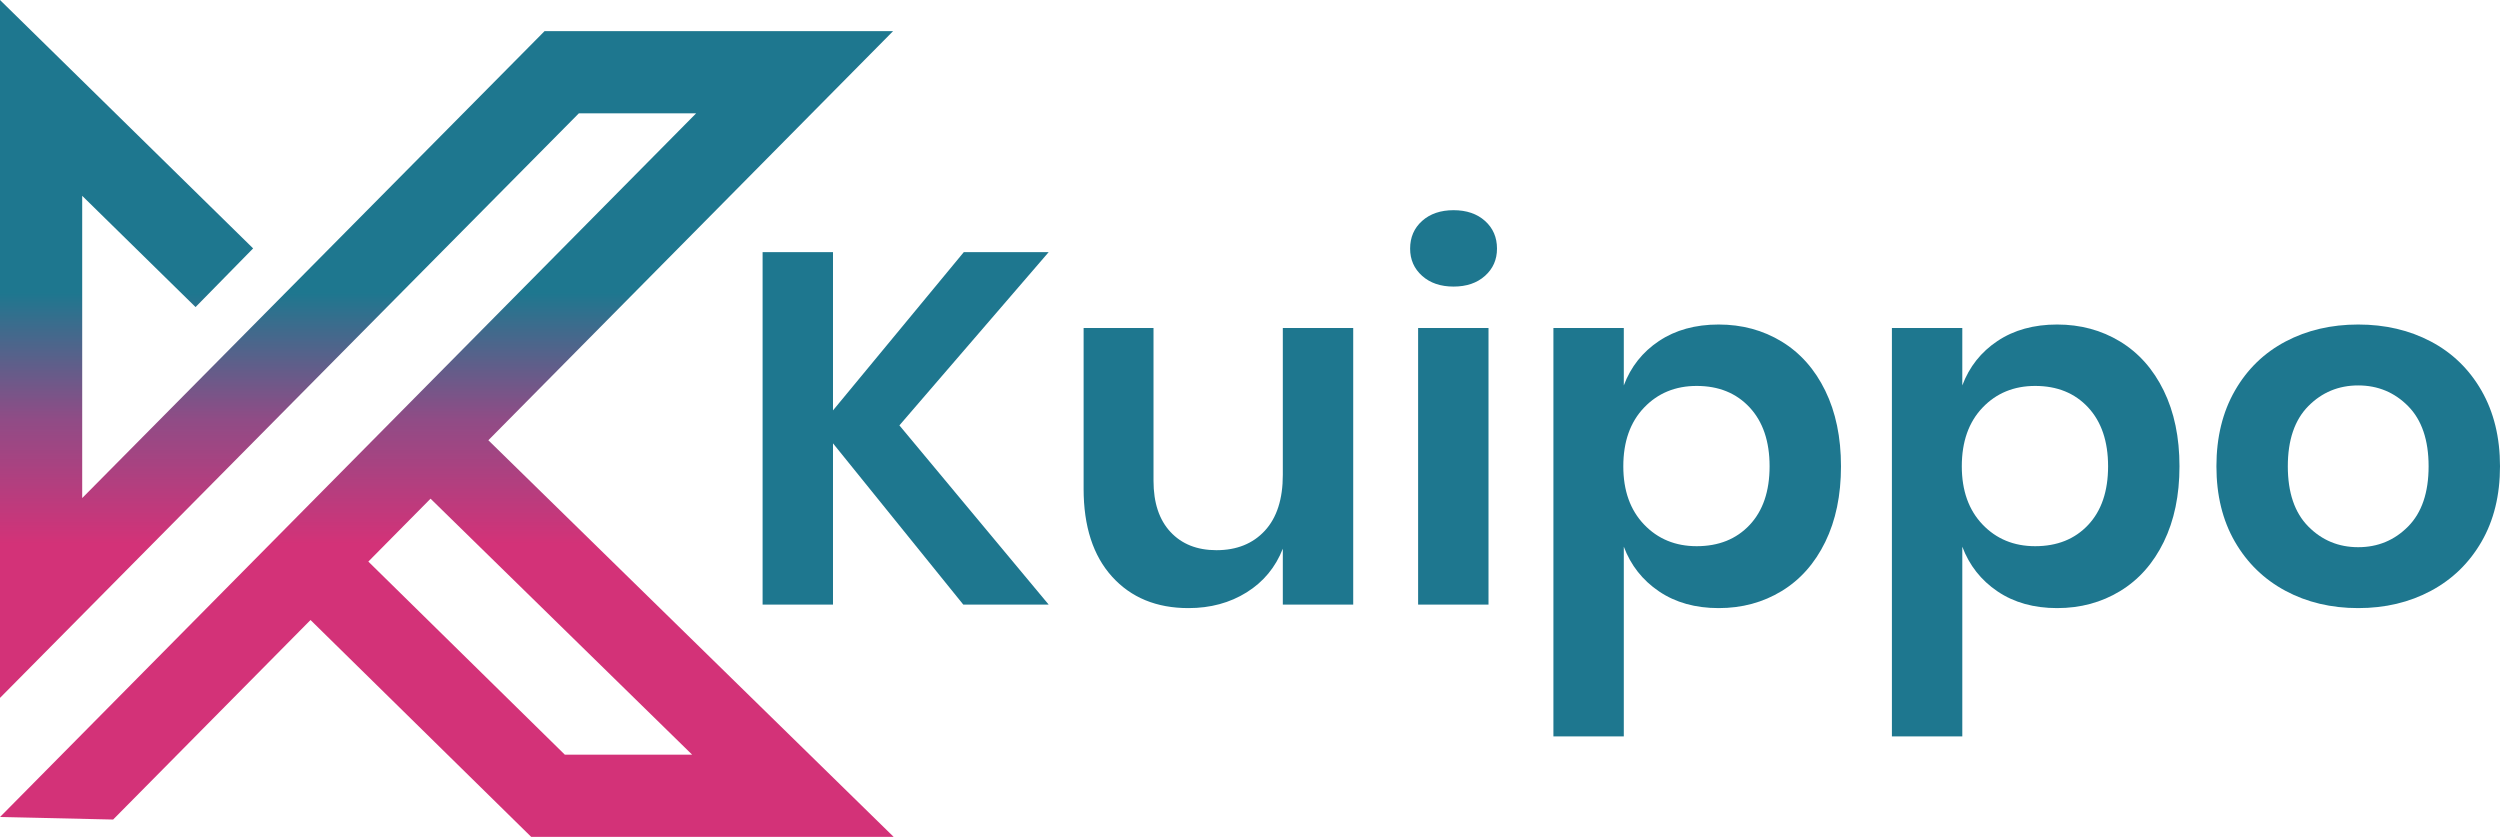
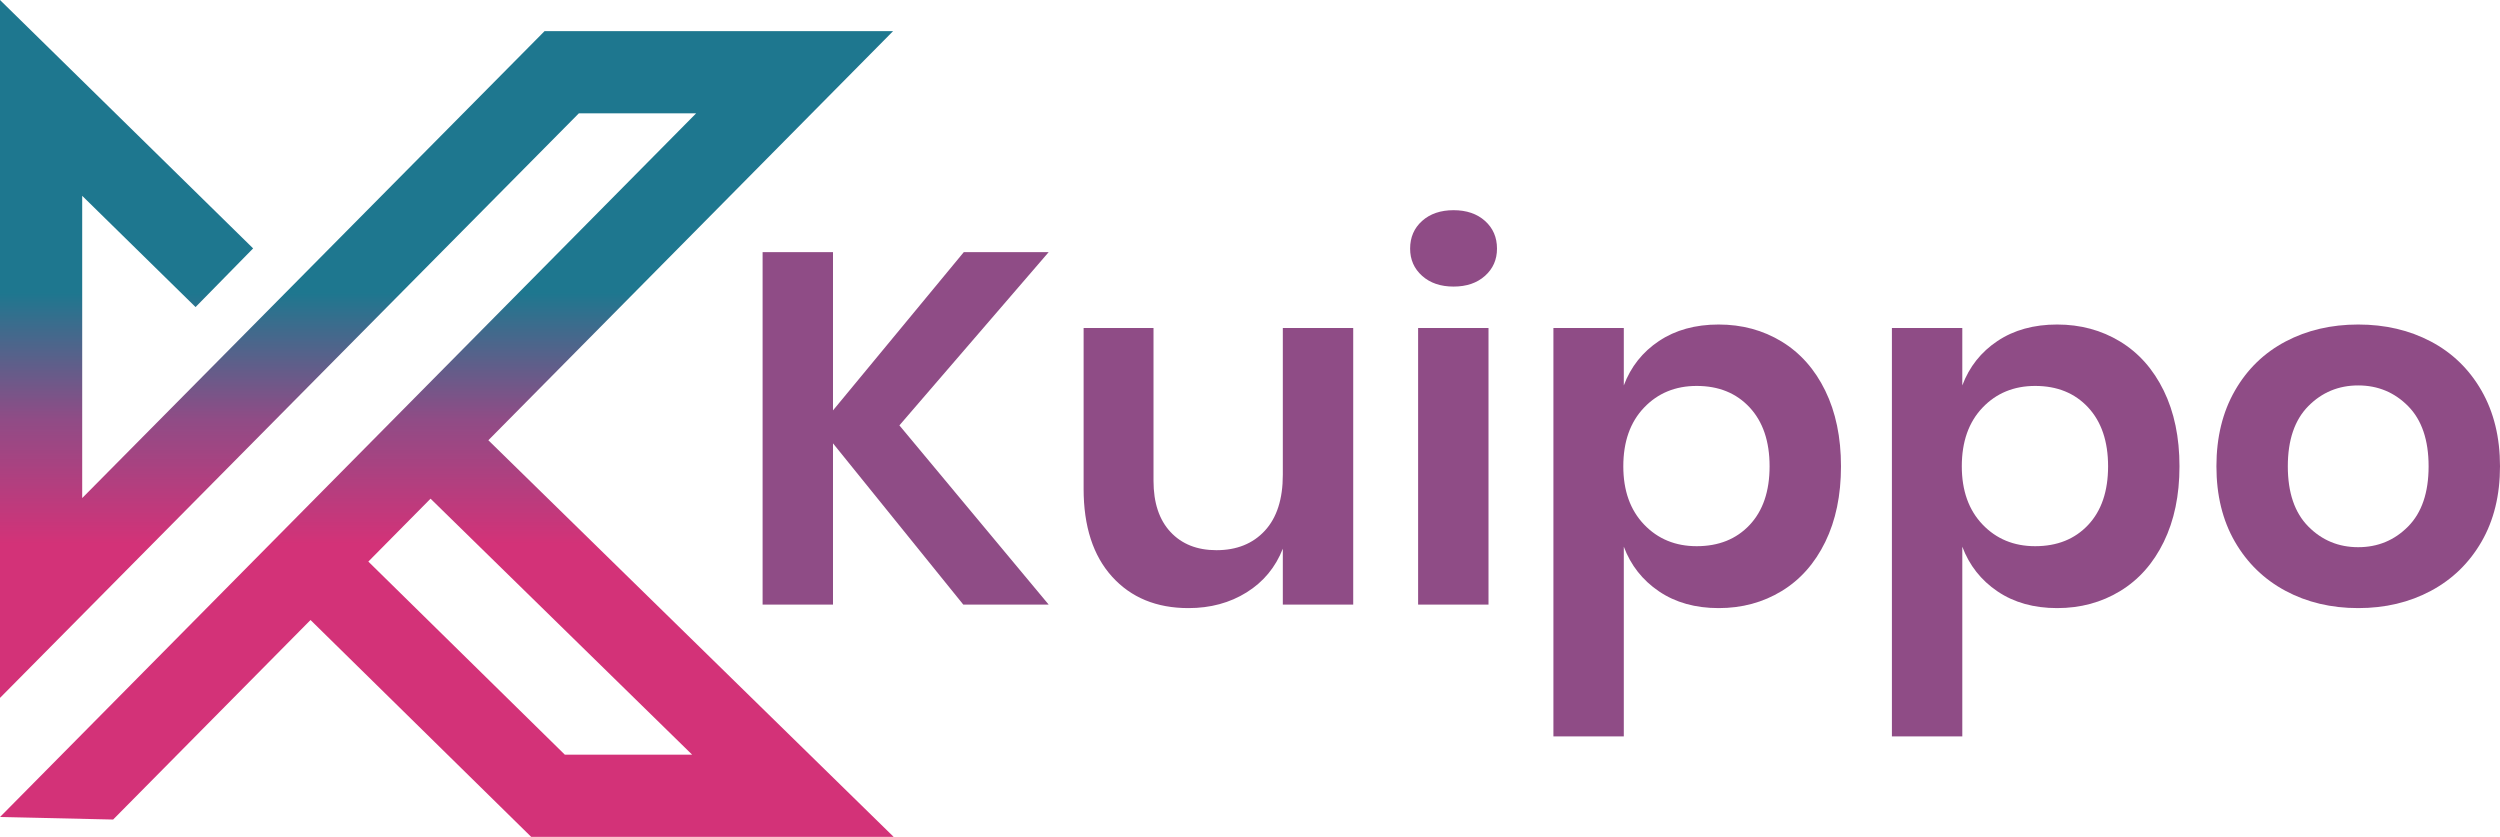
<svg xmlns="http://www.w3.org/2000/svg" id="Capa_2" data-name="Capa 2" viewBox="0 0 2797.474 936.45">
  <defs>
    <style>
      .cls-1 {
        fill: url(#Degradado_sin_nombre_34);
      }

      .cls-2 {
-         fill: #1e778f;
+         fill: #8f4c86;
      }
    </style>
    <linearGradient id="Degradado_sin_nombre_34" data-name="Degradado sin nombre 34" x1="500" y1="936.45" x2="500" y2="0" gradientUnits="userSpaceOnUse">
      <stop offset=".35" stop-color="#d33278" />
      <stop offset=".5" stop-color="#8f4c86" />
      <stop offset=".65" stop-color="#1e778f" />
    </linearGradient>
  </defs>
-   <g id="Logo_full_big" data-name="Logo full big">
+   <g id="Logo_full_big_morado" data-name="Logo full big morado">
    <path id="Logo_letra" data-name="Logo letra" class="cls-1" d="M1000,936.45h-405.601l-246.932-242.663-220.873,223.268-126.594-2.823L778.971,126.814h-131.243L0,780.934V0l283.247,277.953-64.424,65.652-126.841-124.469v338.183L609.363,34.832h389.99l-452.887,457.798,453.534,443.82ZM632.031,844.467h142.46l-292.715-286.445-69.618,70.372,219.874,216.073Z" />
    <g>
      <path class="cls-2" d="M1006.415,475.986l167.041,200.56h-95.532l-145.811-180.449v180.449h-78.772v-394.418h78.772v177.098l146.37-177.098h94.974l-167.041,193.857Z" />
      <path class="cls-2" d="M1514.234,367.047v309.5h-78.772v-62.57c-8.196,20.862-21.7,37.151-40.503,48.883-18.811,11.732-40.503,17.599-65.085,17.599-35.754,0-64.246-11.732-85.476-35.196s-31.844-56.233-31.844-98.325v-179.89h78.213v170.951c0,24.581,6.329,43.672,18.995,57.263,12.657,13.601,29.792,20.392,51.397,20.392,22.714,0,40.783-7.263,54.19-21.788,13.408-14.525,20.112-35.379,20.112-62.57v-164.247h78.772Z" />
      <path class="cls-2" d="M1591.324,247.213c8.938-8.005,20.671-12.012,35.196-12.012s26.257,4.007,35.195,12.012c8.94,8.013,13.408,18.349,13.408,31.006,0,12.29-4.469,22.442-13.408,30.447-8.938,8.014-20.67,12.011-35.195,12.011s-26.258-3.997-35.196-12.011c-8.938-8.005-13.407-18.157-13.407-30.447,0-12.657,4.469-22.993,13.407-31.006ZM1665.626,367.047v309.5h-78.772v-309.5h78.772Z" />
      <path class="cls-2" d="M1993.561,382.13c20.854,12.666,37.151,31.007,48.883,55.029,11.732,24.023,17.599,52.235,17.599,84.638s-5.866,60.615-17.599,84.638c-11.731,24.023-28.029,42.371-48.883,55.028-20.862,12.666-44.326,18.995-70.392,18.995s-48.324-6.233-66.761-18.716c-18.436-12.474-31.564-29.138-39.386-50v212.292h-78.772v-456.987h78.772v64.246c7.821-20.855,20.95-37.431,39.386-49.722,18.436-12.29,40.687-18.436,66.761-18.436s49.529,6.337,70.392,18.994ZM1839.649,456.153c-15.459,16.201-23.185,38.085-23.185,65.644,0,27.191,7.726,48.883,23.185,65.084,15.45,16.201,35.1,24.302,58.94,24.302,24.581,0,44.317-7.908,59.218-23.743,14.893-15.825,22.347-37.71,22.347-65.643s-7.454-49.904-22.347-65.923c-14.9-16.009-34.637-24.023-59.218-24.023-23.84,0-43.489,8.101-58.94,24.302Z" />
      <path class="cls-2" d="M2372.333,382.13c20.854,12.666,37.151,31.007,48.883,55.029,11.732,24.023,17.599,52.235,17.599,84.638s-5.866,60.615-17.599,84.638c-11.731,24.023-28.029,42.371-48.883,55.028-20.862,12.666-44.326,18.995-70.392,18.995s-48.324-6.233-66.761-18.716c-18.436-12.474-31.564-29.138-39.386-50v212.292h-78.772v-456.987h78.772v64.246c7.821-20.855,20.95-37.431,39.386-49.722,18.436-12.29,40.687-18.436,66.761-18.436s49.529,6.337,70.392,18.994ZM2218.421,456.153c-15.459,16.201-23.185,38.085-23.185,65.644,0,27.191,7.726,48.883,23.185,65.084,15.45,16.201,35.1,24.302,58.94,24.302,24.581,0,44.317-7.908,59.218-23.743,14.893-15.825,22.347-37.71,22.347-65.643s-7.454-49.904-22.347-65.923c-14.9-16.009-34.637-24.023-59.218-24.023-23.84,0-43.489,8.101-58.94,24.302Z" />
      <path class="cls-2" d="M2720.099,382.13c24.023,12.666,42.921,31.007,56.704,55.029,13.775,24.023,20.671,52.235,20.671,84.638s-6.896,60.527-20.671,84.358c-13.783,23.839-32.682,42.179-56.704,55.028s-51.118,19.274-81.286,19.274-57.263-6.425-81.285-19.274-42.93-31.189-56.705-55.028c-13.783-23.831-20.67-51.956-20.67-84.358s6.887-60.615,20.67-84.638c13.775-24.023,32.683-42.363,56.705-55.029,24.023-12.657,51.117-18.994,81.285-18.994s57.264,6.337,81.286,18.994ZM2582.947,454.477c-15.276,15.459-22.905,37.902-22.905,67.319s7.629,51.868,22.905,67.319c15.268,15.459,33.887,23.185,55.866,23.185s40.591-7.726,55.867-23.185c15.267-15.451,22.905-37.894,22.905-67.319s-7.639-51.86-22.905-67.319c-15.276-15.45-33.895-23.185-55.867-23.185s-40.599,7.734-55.866,23.185Z" />
    </g>
  </g>
</svg>
